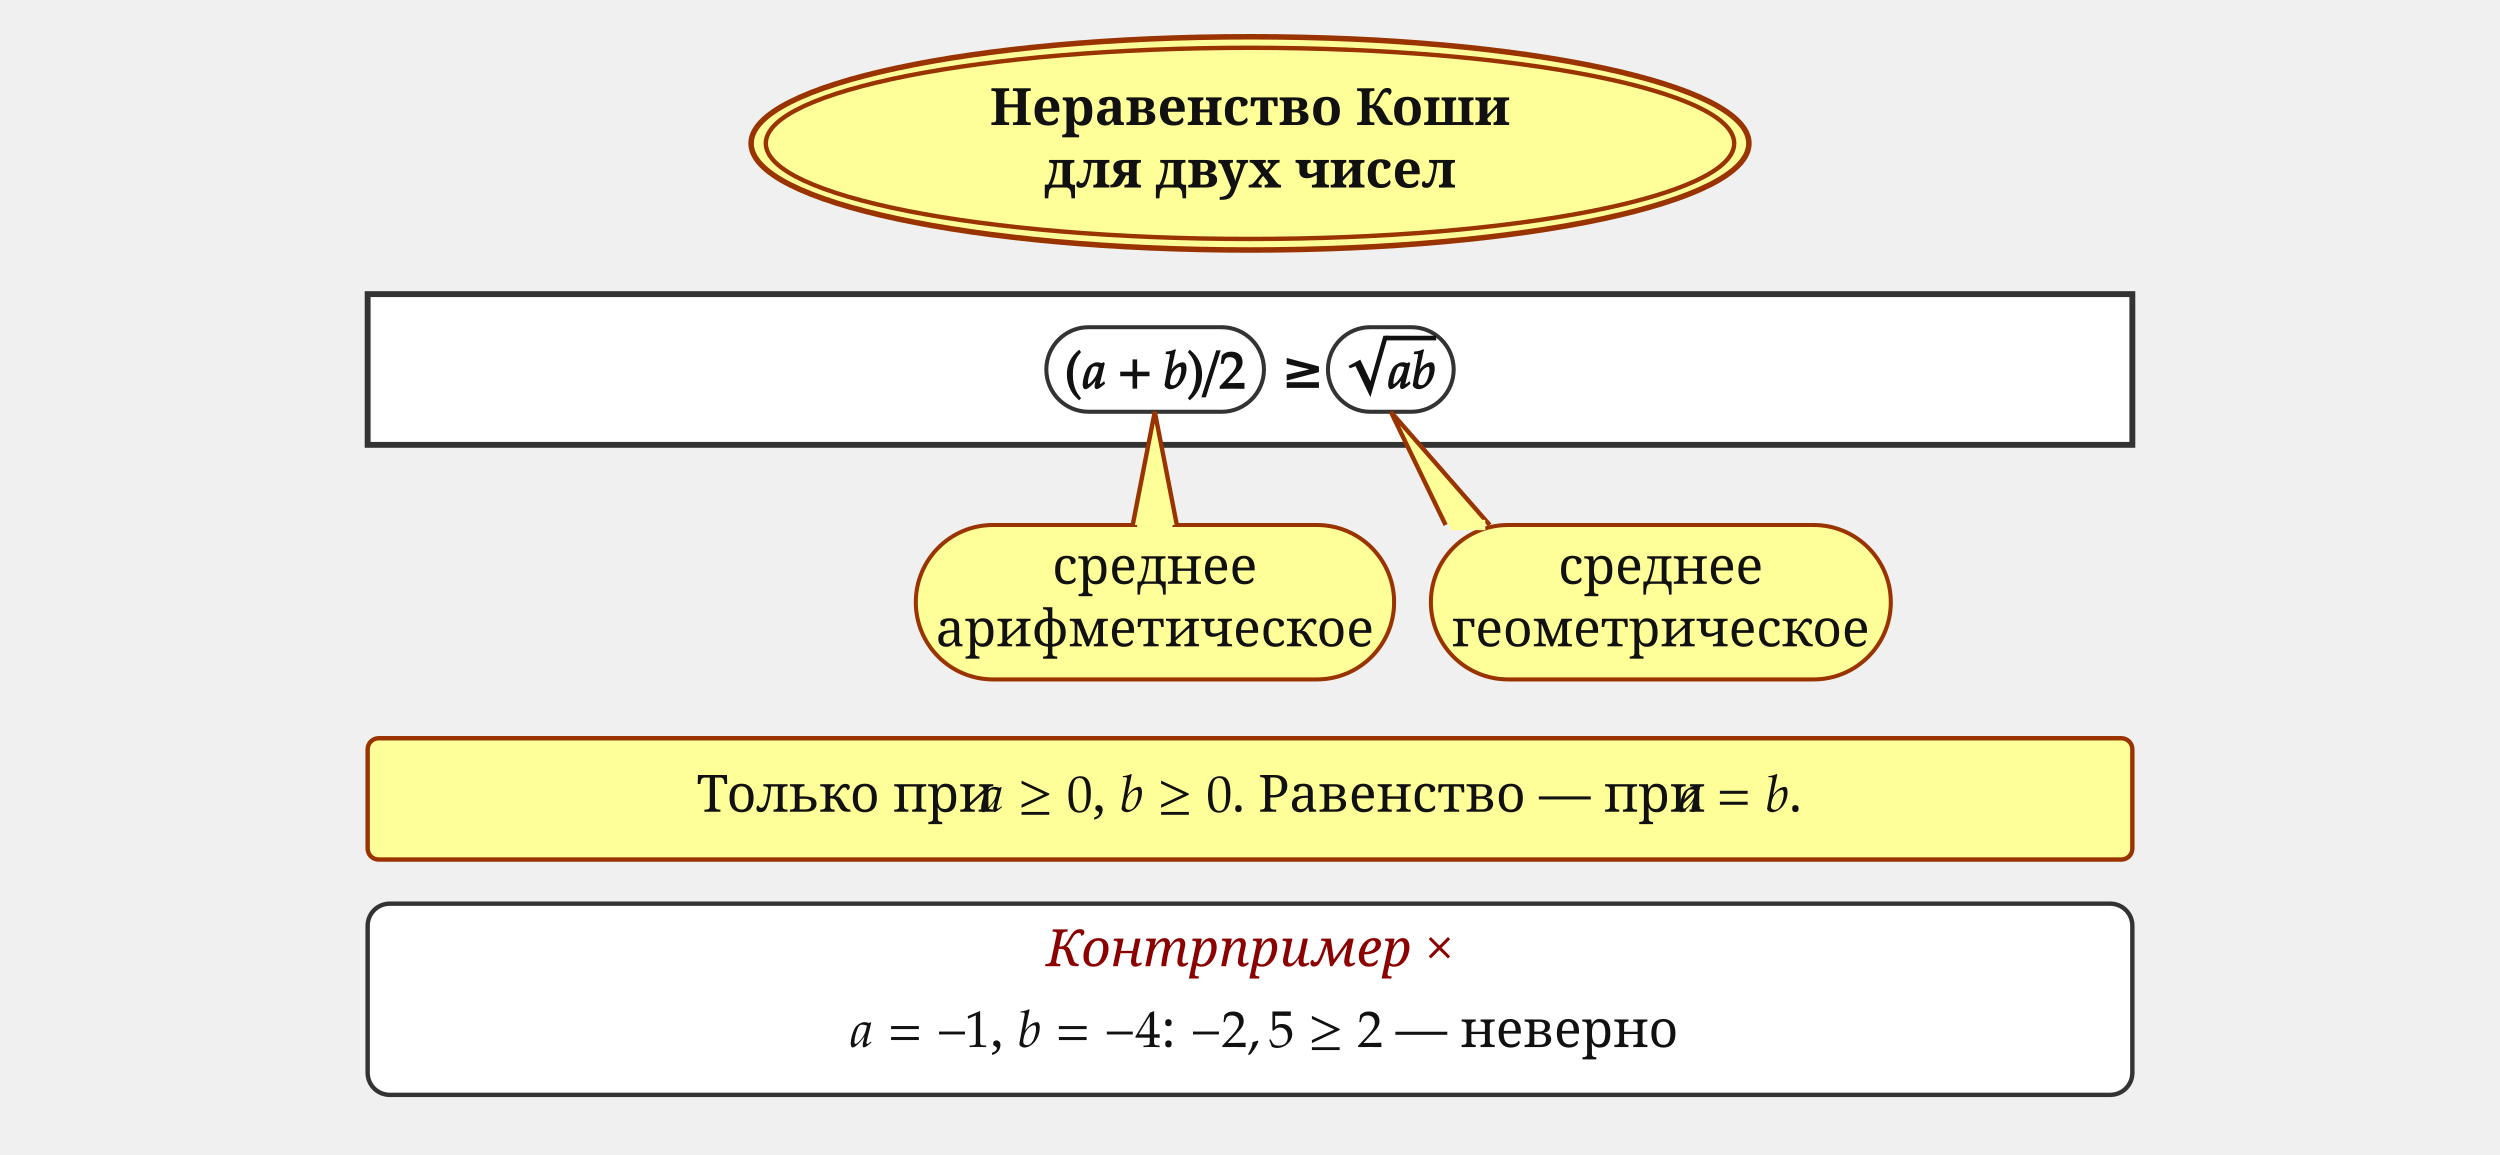
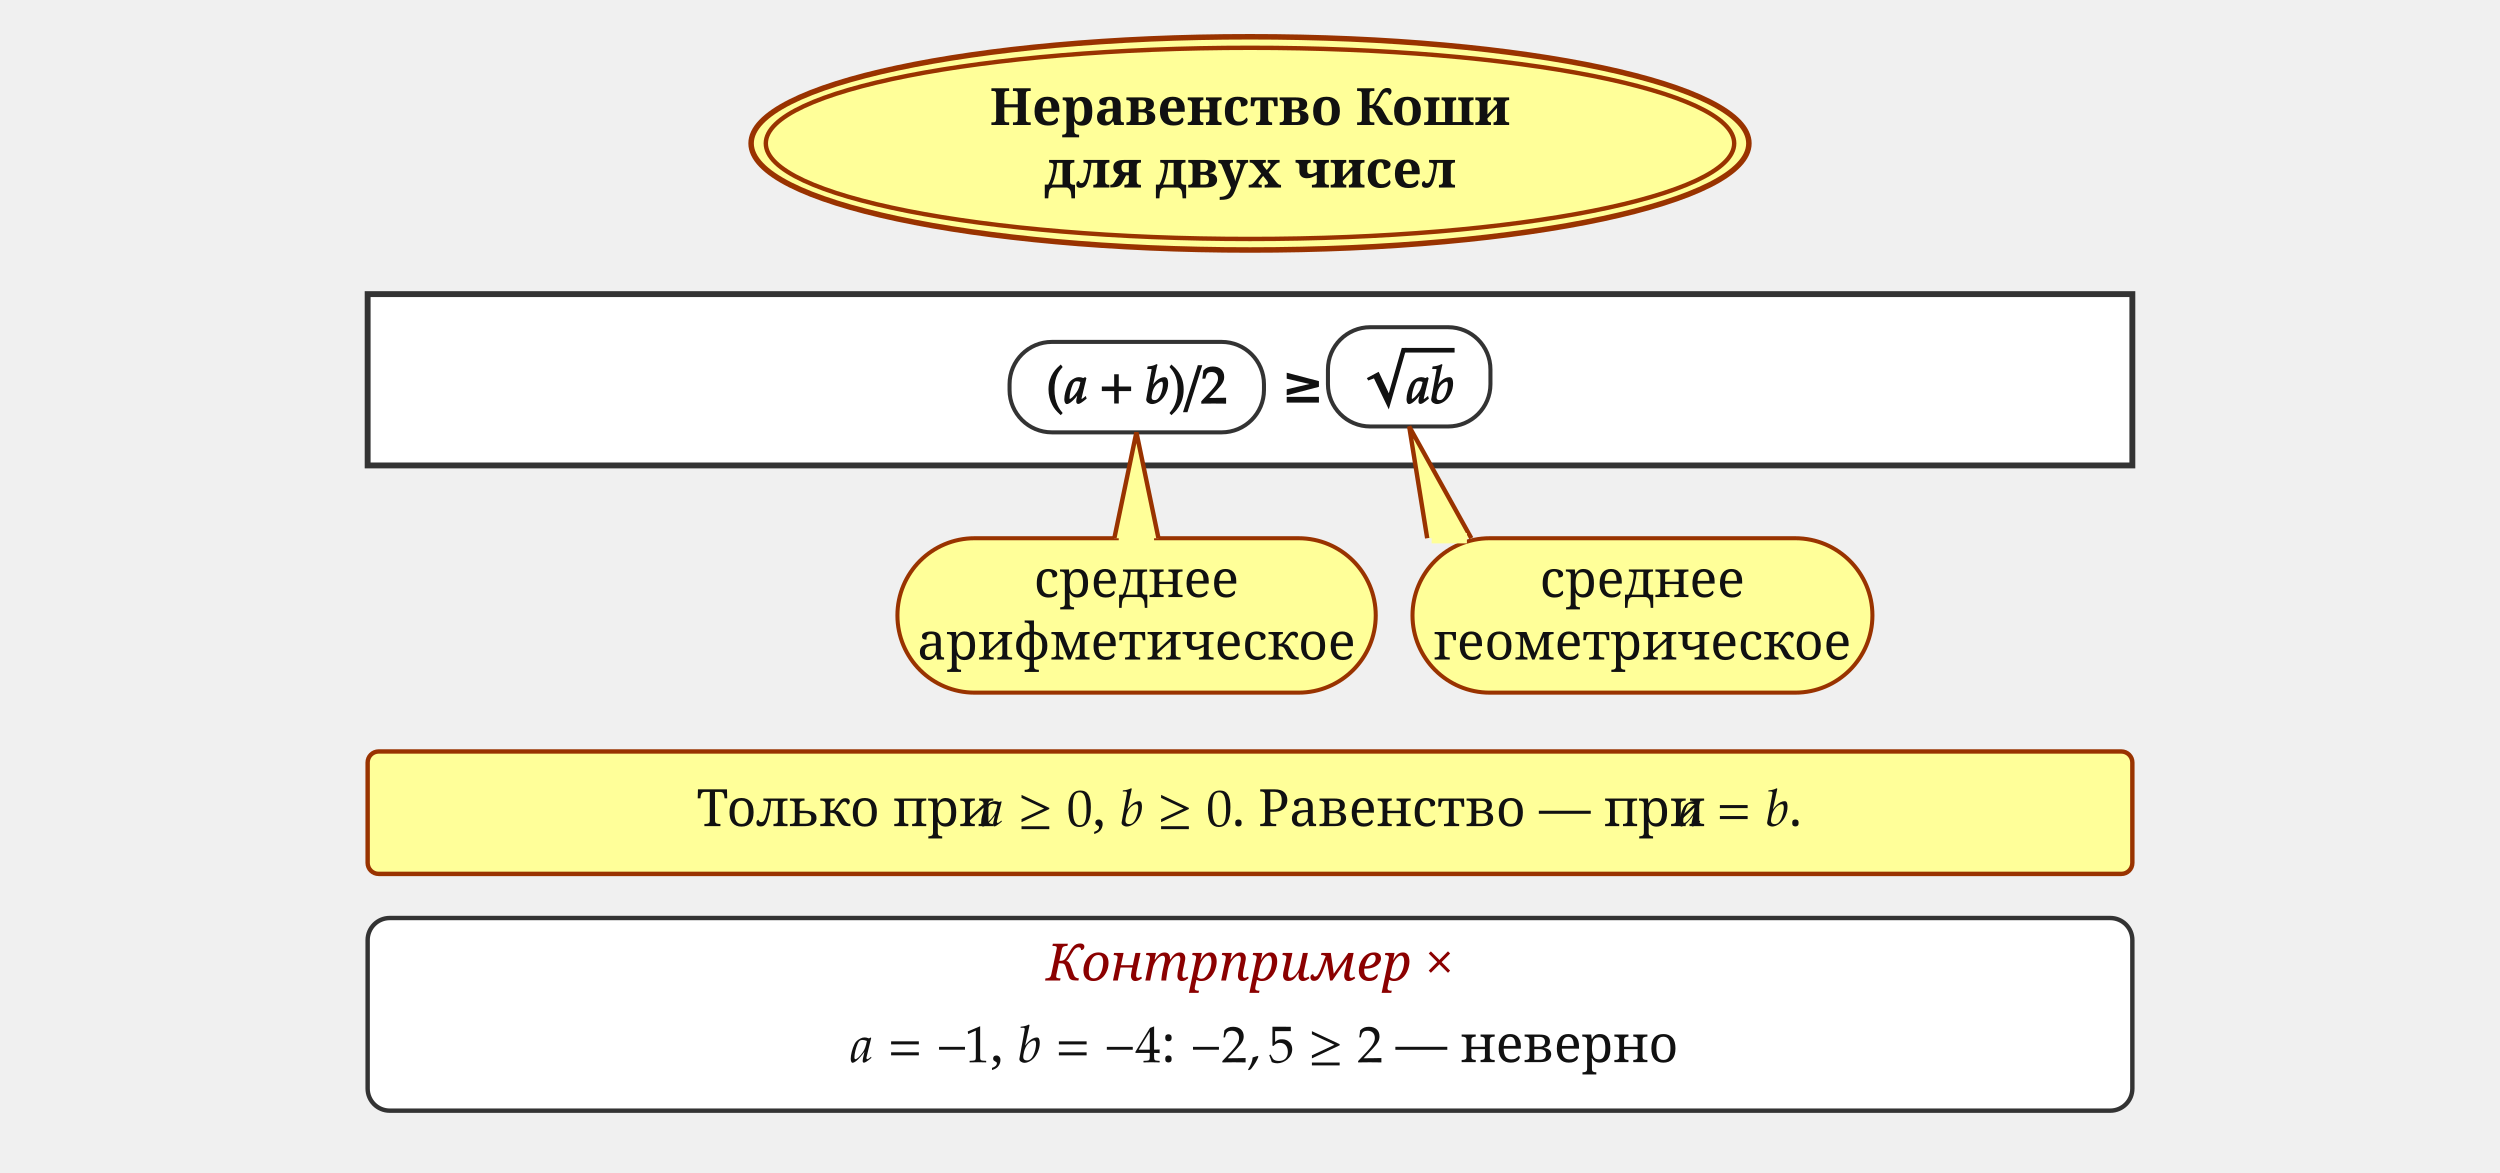
- <svg xmlns="http://www.w3.org/2000/svg" width="680" height="314" viewBox="0 0 680 314" font-family="PT Serif, serif">
+ <svg xmlns="http://www.w3.org/2000/svg" width="680" height="319" viewBox="0 0 680 319" font-family="PT Serif, serif">
  <g transform="translate(0.0,0.0)">
    <ellipse cx="340.0" cy="39.0" rx="135.7" ry="29.0" fill="#FFFF99" stroke="#993300" stroke-width="1.5" />
    <ellipse cx="340.0" cy="39.0" rx="131.7" ry="26.0" fill="none" stroke="#993300" stroke-width="1.2" />
    <text x="340.0" y="34.0" font-size="14" text-anchor="middle" font-weight="bold" fill="#111">Неравенство Коши</text>
    <text x="340.0" y="51.0" font-size="14" text-anchor="middle" font-weight="bold" fill="#111">для двух чисел</text>
    <g transform="translate(10.0,80.0)">
-       <rect x="90.0" y="0.0" width="480.0" height="41.0" rx="0" fill="#FFFFFF" stroke="#333333" stroke-width="1.6" />
-       <rect x="274.6" y="9.0" width="59.2" height="23.0" rx="11.5" fill="#fff" stroke="#333333" stroke-width="1.1" />
-       <svg x="279.56" y="15.24" width="49.16" height="13.35" viewBox="0 -733 3511.4 953.5" overflow="visible" color="#111">
+       <rect x="90.0" y="0.0" width="480.0" height="46.6" rx="0" fill="#FFFFFF" stroke="#333333" stroke-width="1.6" />
+       <rect x="264.6" y="13.0" width="69.2" height="24.6" rx="11.5" fill="#fff" stroke="#333333" stroke-width="1.1" />
+       <svg x="274.56" y="19.28" width="49.16" height="13.35" viewBox="0 -733 3511.4 953.5" overflow="visible" color="#111">
        <g stroke="currentColor" fill="currentColor" stroke-width="30" transform="scale(1,-1)">
          <g transform="translate(0 -5.5)">
            <path d="M146 266C146 526 243 632 301 700L282 726C225 675 60 542 60 266C60 159 85 58 133-32C168-99 200-138 282-215L301-194C255-137 146-15 146 266Z" />
          </g>
          <g transform="translate(332,0)">
            <path d="M302 204L273 77C269 60 267 42 267 26C267 4 276-9 291-9C314-9 355 17 437 85L430 106C406 86 377 59 355 59C346 59 340 68 340 82C340 87 340 90 341 93L433 472L423 481L390 463C349 478 332 482 305 482C277 482 257 477 230 464C168 433 135 403 110 354C66 265 35 145 35 67C35 23 50-11 69-11C106-11 186 41 302 204M350 414C328 305 309 253 275 201C218 117 157 59 125 59C113 59 107 72 107 99C107 163 135 280 170 360C194 415 217 433 265 433C288 433 306 429 350 414Z" />
          </g>
          <g transform="translate(1031.2,0)">
            <path d="M604 241L604 300L364 300L364 538L305 538L305 300L65 300L65 241L305 241L305 0L364 0L364 241Z" />
          </g>
          <g transform="translate(1921.4,0)">
            <path d="M235 722L223 733C171 707 135 698 63 691L59 670L107 670C131 670 141 663 141 646C141 639 140 628 139 622L38 71C37 68 37 64 37 61C37 22 85-11 140-11C177-11 228 8 271 39C367 107 433 244 433 376C433 414 424 453 412 468C405 477 392 482 377 482C353 482 323 474 295 460C244 433 211 403 149 324M322 424C348 424 361 401 361 352C361 288 340 202 310 137C277 68 237 36 183 36C137 36 112 59 112 101C112 135 127 276 208 361C241 395 293 424 322 424Z" />
          </g>
          <g transform="translate(2383.4,0) translate(0 -5.5)">
            <path d="M51 726L32 700C87 636 187 526 187 266C187-10 83-131 32-194L51-215C104-165 273-23 273 265C273 542 108 675 51 726Z" />
          </g>
          <g transform="translate(2715.4,0)">
            <path d="M297 714L242 714L-37-169L18-169Z" />
          </g>
          <g transform="translate(3012.4,0)">
            <path d="M16 23L16-3C203-3 203 0 239 0C275 0 275-3 468-3L468 82C353 77 307 81 122 77L304 270C401 373 431 428 431 503C431 618 353 689 226 689C154 689 105 669 56 619L39 483L68 483L81 529C97 587 133 612 200 612C286 612 341 558 341 473C341 398 299 324 186 204Z" />
          </g>
        </g>
      </svg>
-       <text x="334.7" y="25.5" font-size="14" text-anchor="start" font-weight="bold" fill="#111"> </text>
-       <text x="338.5" y="25.5" font-size="14" text-anchor="start" font-weight="bold" fill="#111">≥</text>
-       <text x="346.4" y="25.5" font-size="14" text-anchor="start" font-weight="bold" fill="#111"> </text>
-       <rect x="351.2" y="9.0" width="34.2" height="23.0" rx="11.5" fill="#fff" stroke="#333333" stroke-width="1.1" />
-       <svg x="356.19" y="10.69" width="24.25" height="16.77" viewBox="0 -1057.5 1732 1198" overflow="visible" color="#111">
+       <text x="334.7" y="29.5" font-size="14" text-anchor="start" font-weight="bold" fill="#111"> </text>
+       <text x="338.5" y="29.5" font-size="14" text-anchor="start" font-weight="bold" fill="#111">≥</text>
+       <text x="346.4" y="29.5" font-size="14" text-anchor="start" font-weight="bold" fill="#111"> </text>
+       <rect x="351.2" y="9.0" width="44.2" height="27.0" rx="11.5" fill="#fff" stroke="#333333" stroke-width="1.1" />
+       <svg x="361.19" y="14.00" width="24.25" height="16.77" viewBox="0 -1110.3 1732 1198" overflow="visible" color="#111">
        <g stroke="currentColor" fill="currentColor" stroke-width="30" transform="scale(1,-1)">
-           <g transform="translate(0,-81.5)">
+           <g transform="translate(0,-28.8)">
            <path d="M793 1079L732 1079L472 170L265 609L63 501L76 479L188 521L465-59Z" />
          </g>
          <g transform="translate(793,0)">
            <path d="M302 204L273 77C269 60 267 42 267 26C267 4 276-9 291-9C314-9 355 17 437 85L430 106C406 86 377 59 355 59C346 59 340 68 340 82C340 87 340 90 341 93L433 472L423 481L390 463C349 478 332 482 305 482C277 482 257 477 230 464C168 433 135 403 110 354C66 265 35 145 35 67C35 23 50-11 69-11C106-11 186 41 302 204M350 414C328 305 309 253 275 201C218 117 157 59 125 59C113 59 107 72 107 99C107 163 135 280 170 360C194 415 217 433 265 433C288 433 306 429 350 414Z" />
            <g transform="translate(477,0)">
              <path d="M235 722L223 733C171 707 135 698 63 691L59 670L107 670C131 670 141 663 141 646C141 639 140 628 139 622L38 71C37 68 37 64 37 61C37 22 85-11 140-11C177-11 228 8 271 39C367 107 433 244 433 376C433 414 424 453 412 468C405 477 392 482 377 482C353 482 323 474 295 460C244 433 211 403 149 324M322 424C348 424 361 401 361 352C361 288 340 202 310 137C277 68 237 36 183 36C137 36 112 59 112 101C112 135 127 276 208 361C241 395 293 424 322 424Z" />
            </g>
          </g>
-           <rect width="939" height="60" x="793" y="937.5" />
+           <rect width="939" height="60" x="793" y="990.2" />
        </g>
      </svg>
-       <rect x="239.1" y="62.8" width="130.1" height="42.0" rx="21" fill="#FFFF99" stroke="#993300" stroke-width="1.1" />
+       <rect x="234.1" y="66.4" width="130.1" height="42.0" rx="21" fill="#FFFF99" stroke="#993300" stroke-width="1.1" />
      <g data-k="tail">
-         <path d="M298.1,62.8L304.1,32.0L310.1,62.8" fill="#FFFF99" stroke="#993300" stroke-width="1.2" />
-         <line x1="299.3" y1="62.8" x2="308.9" y2="62.8" stroke="#FFFF99" stroke-width="2.8" />
+         <path d="M293.1,66.4L299.1,37.6L305.1,66.4" fill="#FFFF99" stroke="#993300" stroke-width="1.2" />
+         <line x1="294.3" y1="66.4" x2="303.9" y2="66.4" stroke="#FFFF99" stroke-width="2.8" />
      </g>
-       <text x="304.1" y="78.8" font-size="14" text-anchor="middle" fill="#111">среднее</text>
-       <text x="304.1" y="95.8" font-size="14" text-anchor="middle" fill="#111">арифметическое</text>
-       <rect x="379.2" y="62.8" width="125.1" height="42.0" rx="21" fill="#FFFF99" stroke="#993300" stroke-width="1.1" />
+       <text x="299.1" y="82.4" font-size="14" text-anchor="middle" fill="#111">среднее</text>
+       <text x="299.1" y="99.4" font-size="14" text-anchor="middle" fill="#111">арифметическое</text>
+       <rect x="374.2" y="66.4" width="125.1" height="42.0" rx="21" fill="#FFFF99" stroke="#993300" stroke-width="1.1" />
      <g data-k="tail">
-         <path d="M383.2,62.8L368.3,32.0L395.2,62.8" fill="#FFFF99" stroke="#993300" stroke-width="1.2" />
-         <line x1="384.4" y1="62.8" x2="394.0" y2="62.8" stroke="#FFFF99" stroke-width="2.8" />
+         <path d="M378.2,66.4L373.3,36.0L390.2,66.4" fill="#FFFF99" stroke="#993300" stroke-width="1.2" />
+         <line x1="379.4" y1="66.4" x2="389.0" y2="66.4" stroke="#FFFF99" stroke-width="2.8" />
      </g>
-       <text x="441.7" y="78.8" font-size="14" text-anchor="middle" fill="#111">среднее</text>
-       <text x="441.7" y="95.8" font-size="14" text-anchor="middle" fill="#111">геометрическое</text>
+       <text x="436.7" y="82.4" font-size="14" text-anchor="middle" fill="#111">среднее</text>
+       <text x="436.7" y="99.4" font-size="14" text-anchor="middle" fill="#111">геометрическое</text>
    </g>
-     <rect x="100.0" y="200.8" width="480.0" height="33.0" rx="3" fill="#FFFF99" stroke="#993300" stroke-width="1.2" />
-     <text x="189.5" y="220.8" font-size="14" text-anchor="start" fill="#111">Только при</text>
-     <svg x="266.38" y="211.13" width="30.81" height="10.50" viewBox="0 -689 2200.6 750" overflow="visible" color="#111">
+     <rect x="100.0" y="204.4" width="480.0" height="33.3" rx="3" fill="#FFFF99" stroke="#993300" stroke-width="1.2" />
+     <text x="189.5" y="224.7" font-size="14" text-anchor="start" fill="#111">Только при</text>
+     <svg x="266.38" y="215.02" width="30.81" height="10.50" viewBox="0 -689 2200.6 750" overflow="visible" color="#111">
      <g stroke="currentColor" fill="currentColor" stroke-width="0" transform="scale(1,-1)">
        <path d="M302 204L273 77C269 60 267 42 267 26C267 4 276-9 291-9C314-9 355 17 437 85L430 106C406 86 377 59 355 59C346 59 340 68 340 82C340 87 340 90 341 93L433 472L423 481L390 463C349 478 332 482 305 482C277 482 257 477 230 464C168 433 135 403 110 354C66 265 35 145 35 67C35 23 50-11 69-11C106-11 186 41 302 204M350 414C328 305 309 253 275 201C218 117 157 59 125 59C113 59 107 72 107 99C107 163 135 280 170 360C194 415 217 433 265 433C288 433 306 429 350 414Z" />
        <g transform="translate(754.8,0)">
          <path d="M604 329L604 351L65 604L65 544L503 339L65 134L65 75M604-61L604-5L65-5L65-61Z" />
        </g>
        <g transform="translate(1701.6,0)">
          <path d="M263 689C108 689 29 566 29 324C29 207 50 106 85 57C120 8 176-20 238-20C389-20 465 110 465 366C465 585 400 689 263 689M245 654C342 654 381 556 381 316C381 103 343 15 251 15C154 15 113 116 113 360C113 571 150 654 245 654Z" />
        </g>
      </g>
    </svg>
-     <text x="297.2" y="220.8" font-size="14" text-anchor="start" fill="#111">,</text>
-     <svg x="304.55" y="210.51" width="30.60" height="11.12" viewBox="0 -733 2185.6 794" overflow="visible" color="#111">
+     <text x="297.2" y="224.7" font-size="14" text-anchor="start" fill="#111">,</text>
+     <svg x="304.55" y="214.40" width="30.60" height="11.12" viewBox="0 -733 2185.6 794" overflow="visible" color="#111">
      <g stroke="currentColor" fill="currentColor" stroke-width="0" transform="scale(1,-1)">
        <path d="M235 722L223 733C171 707 135 698 63 691L59 670L107 670C131 670 141 663 141 646C141 639 140 628 139 622L38 71C37 68 37 64 37 61C37 22 85-11 140-11C177-11 228 8 271 39C367 107 433 244 433 376C433 414 424 453 412 468C405 477 392 482 377 482C353 482 323 474 295 460C244 433 211 403 149 324M322 424C348 424 361 401 361 352C361 288 340 202 310 137C277 68 237 36 183 36C137 36 112 59 112 101C112 135 127 276 208 361C241 395 293 424 322 424Z" />
        <g transform="translate(739.8,0)">
          <path d="M604 329L604 351L65 604L65 544L503 339L65 134L65 75M604-61L604-5L65-5L65-61Z" />
        </g>
        <g transform="translate(1686.6,0)">
          <path d="M263 689C108 689 29 566 29 324C29 207 50 106 85 57C120 8 176-20 238-20C389-20 465 110 465 366C465 585 400 689 263 689M245 654C342 654 381 556 381 316C381 103 343 15 251 15C154 15 113 116 113 360C113 571 150 654 245 654Z" />
        </g>
      </g>
    </svg>
-     <text x="335.1" y="220.8" font-size="14" text-anchor="start" fill="#111">. Равенство — при</text>
-     <svg x="456.33" y="210.51" width="30.28" height="10.42" viewBox="0 -733 2162.6 744" overflow="visible" color="#111">
+     <text x="335.1" y="224.7" font-size="14" text-anchor="start" fill="#111">. Равенство — при</text>
+     <svg x="456.33" y="214.40" width="30.28" height="10.42" viewBox="0 -733 2162.6 744" overflow="visible" color="#111">
      <g stroke="currentColor" fill="currentColor" stroke-width="0" transform="scale(1,-1)">
        <path d="M302 204L273 77C269 60 267 42 267 26C267 4 276-9 291-9C314-9 355 17 437 85L430 106C406 86 377 59 355 59C346 59 340 68 340 82C340 87 340 90 341 93L433 472L423 481L390 463C349 478 332 482 305 482C277 482 257 477 230 464C168 433 135 403 110 354C66 265 35 145 35 67C35 23 50-11 69-11C106-11 186 41 302 204M350 414C328 305 309 253 275 201C218 117 157 59 125 59C113 59 107 72 107 99C107 163 135 280 170 360C194 415 217 433 265 433C288 433 306 429 350 414Z" />
        <g transform="translate(754.8,0)">
          <path d="M604 347L604 406L65 406L65 347M604 134L604 193L65 193L65 134Z" />
        </g>
        <g transform="translate(1700.6,0)">
          <path d="M235 722L223 733C171 707 135 698 63 691L59 670L107 670C131 670 141 663 141 646C141 639 140 628 139 622L38 71C37 68 37 64 37 61C37 22 85-11 140-11C177-11 228 8 271 39C367 107 433 244 433 376C433 414 424 453 412 468C405 477 392 482 377 482C353 482 323 474 295 460C244 433 211 403 149 324M322 424C348 424 361 401 361 352C361 288 340 202 310 137C277 68 237 36 183 36C137 36 112 59 112 101C112 135 127 276 208 361C241 395 293 424 322 424Z" />
        </g>
      </g>
    </svg>
-     <text x="486.6" y="220.8" font-size="14" text-anchor="start" fill="#111">.</text>
-     <rect x="100.0" y="245.8" width="480.0" height="52.0" rx="6" fill="#FFFFFF" stroke="#333333" stroke-width="1.2" />
-     <text x="340.0" y="262.8" font-size="14" text-anchor="middle" font-style="italic" fill="#8B0000">Контрпример ×</text>
-     <svg x="230.90" y="274.97" width="38.48" height="9.95" viewBox="0 -700 2748.6 711" overflow="visible" color="#111">
+     <text x="486.6" y="224.7" font-size="14" text-anchor="start" fill="#111">.</text>
+     <rect x="100.0" y="249.7" width="480.0" height="52.4" rx="6" fill="#FFFFFF" stroke="#333333" stroke-width="1.2" />
+     <text x="340.0" y="266.7" font-size="14" text-anchor="middle" font-style="italic" fill="#8B0000">Контрпример ×</text>
+     <svg x="230.90" y="279.13" width="38.48" height="9.95" viewBox="0 -700 2748.6 711" overflow="visible" color="#111">
      <g stroke="currentColor" fill="currentColor" stroke-width="0" transform="scale(1,-1)">
        <path d="M302 204L273 77C269 60 267 42 267 26C267 4 276-9 291-9C314-9 355 17 437 85L430 106C406 86 377 59 355 59C346 59 340 68 340 82C340 87 340 90 341 93L433 472L423 481L390 463C349 478 332 482 305 482C277 482 257 477 230 464C168 433 135 403 110 354C66 265 35 145 35 67C35 23 50-11 69-11C106-11 186 41 302 204M350 414C328 305 309 253 275 201C218 117 157 59 125 59C113 59 107 72 107 99C107 163 135 280 170 360C194 415 217 433 265 433C288 433 306 429 350 414Z" />
        <g transform="translate(754.8,0)">
          <path d="M604 347L604 406L65 406L65 347M604 134L604 193L65 193L65 134Z" />
        </g>
        <g transform="translate(1700.6,0)">
          <path d="M555 243L555 299L51 299L51 243Z" />
        </g>
        <g transform="translate(2305.6,0)">
          <path d="M362-3L362 27L310 30C255 33 245 44 245 96L245 700L4 598L11 548L161 614L161 96C161 44 150 33 96 30L40 27L40-3C194 0 194 0 205 0C236 0 346-3 362-3Z" />
        </g>
      </g>
    </svg>
-     <text x="269.4" y="284.8" font-size="14" text-anchor="start" fill="#111">,</text>
-     <svg x="276.75" y="274.51" width="39.05" height="10.42" viewBox="0 -733 2789.6 744" overflow="visible" color="#111">
+     <text x="269.4" y="288.9" font-size="14" text-anchor="start" fill="#111">,</text>
+     <svg x="276.75" y="278.67" width="39.05" height="10.42" viewBox="0 -733 2789.6 744" overflow="visible" color="#111">
      <g stroke="currentColor" fill="currentColor" stroke-width="0" transform="scale(1,-1)">
        <path d="M235 722L223 733C171 707 135 698 63 691L59 670L107 670C131 670 141 663 141 646C141 639 140 628 139 622L38 71C37 68 37 64 37 61C37 22 85-11 140-11C177-11 228 8 271 39C367 107 433 244 433 376C433 414 424 453 412 468C405 477 392 482 377 482C353 482 323 474 295 460C244 433 211 403 149 324M322 424C348 424 361 401 361 352C361 288 340 202 310 137C277 68 237 36 183 36C137 36 112 59 112 101C112 135 127 276 208 361C241 395 293 424 322 424Z" />
        <g transform="translate(739.8,0)">
          <path d="M604 347L604 406L65 406L65 347M604 134L604 193L65 193L65 134Z" />
        </g>
        <g transform="translate(1685.6,0)">
          <path d="M555 243L555 299L51 299L51 243Z" />
        </g>
        <g transform="translate(2290.6,0)">
          <path d="M280 181L280 106C280 46 269 32 220 30L158 27L158-3C291 0 291 0 315 0C339 0 339 0 472-3L472 27L424 30C375 33 364 46 364 106L364 181C423 181 444 180 472 177L472 248L364 245L365 697L285 667L2 204L2 181M280 245L65 245L280 597Z" />
        </g>
      </g>
    </svg>
-     <text x="315.8" y="284.8" font-size="14" text-anchor="start" fill="#111">:</text>
-     <svg x="323.78" y="275.11" width="52.39" height="11.83" viewBox="0 -690 3742.2 845" overflow="visible" color="#111">
+     <text x="315.8" y="288.9" font-size="14" text-anchor="start" fill="#111">:</text>
+     <svg x="323.78" y="279.27" width="52.39" height="11.83" viewBox="0 -690 3742.2 845" overflow="visible" color="#111">
      <g stroke="currentColor" fill="currentColor" stroke-width="0" transform="scale(1,-1)">
        <path d="M555 243L555 299L51 299L51 243Z" />
        <g transform="translate(605,0)">
          <path d="M16 23L16-3C203-3 203 0 239 0C275 0 275-3 468-3L468 82C353 77 307 81 122 77L304 270C401 373 431 428 431 503C431 618 353 689 226 689C154 689 105 669 56 619L39 483L68 483L81 529C97 587 133 612 200 612C286 612 341 558 341 473C341 398 299 324 186 204Z" />
        </g>
        <g transform="translate(1104,0)">
          <path d="M204 123C177 114 159 108 106 93C99 17 74-48 16-144L30-155L71-136C152-31 190 32 218 109Z" />
        </g>
        <g transform="translate(1519.7,0)">
          <path d="M459 253C459 366 378 446 264 446C216 446 180 443 127 396L127 605L432 604L432 689L75 690L75 322L95 316C142 363 169 377 218 377C314 377 374 309 374 201C374 90 310 25 201 25C147 25 97 43 83 69L37 151L13 137C36 80 48 48 62 4C90-11 130-20 173-20C301-20 459 89 459 253Z" />
        </g>
        <g transform="translate(2296.4,0)">
          <path d="M604 329L604 351L65 604L65 544L503 339L65 134L65 75M604-61L604-5L65-5L65-61Z" />
        </g>
        <g transform="translate(3243.2,0)">
          <path d="M16 23L16-3C203-3 203 0 239 0C275 0 275-3 468-3L468 82C353 77 307 81 122 77L304 270C401 373 431 428 431 503C431 618 353 689 226 689C154 689 105 669 56 619L39 483L68 483L81 529C97 587 133 612 200 612C286 612 341 558 341 473C341 398 299 324 186 204Z" />
        </g>
      </g>
    </svg>
-     <text x="379.6" y="284.8" font-size="14" text-anchor="start" fill="#111">— неверно</text>
+     <text x="379.6" y="288.9" font-size="14" text-anchor="start" fill="#111">— неверно</text>
  </g>
</svg>
